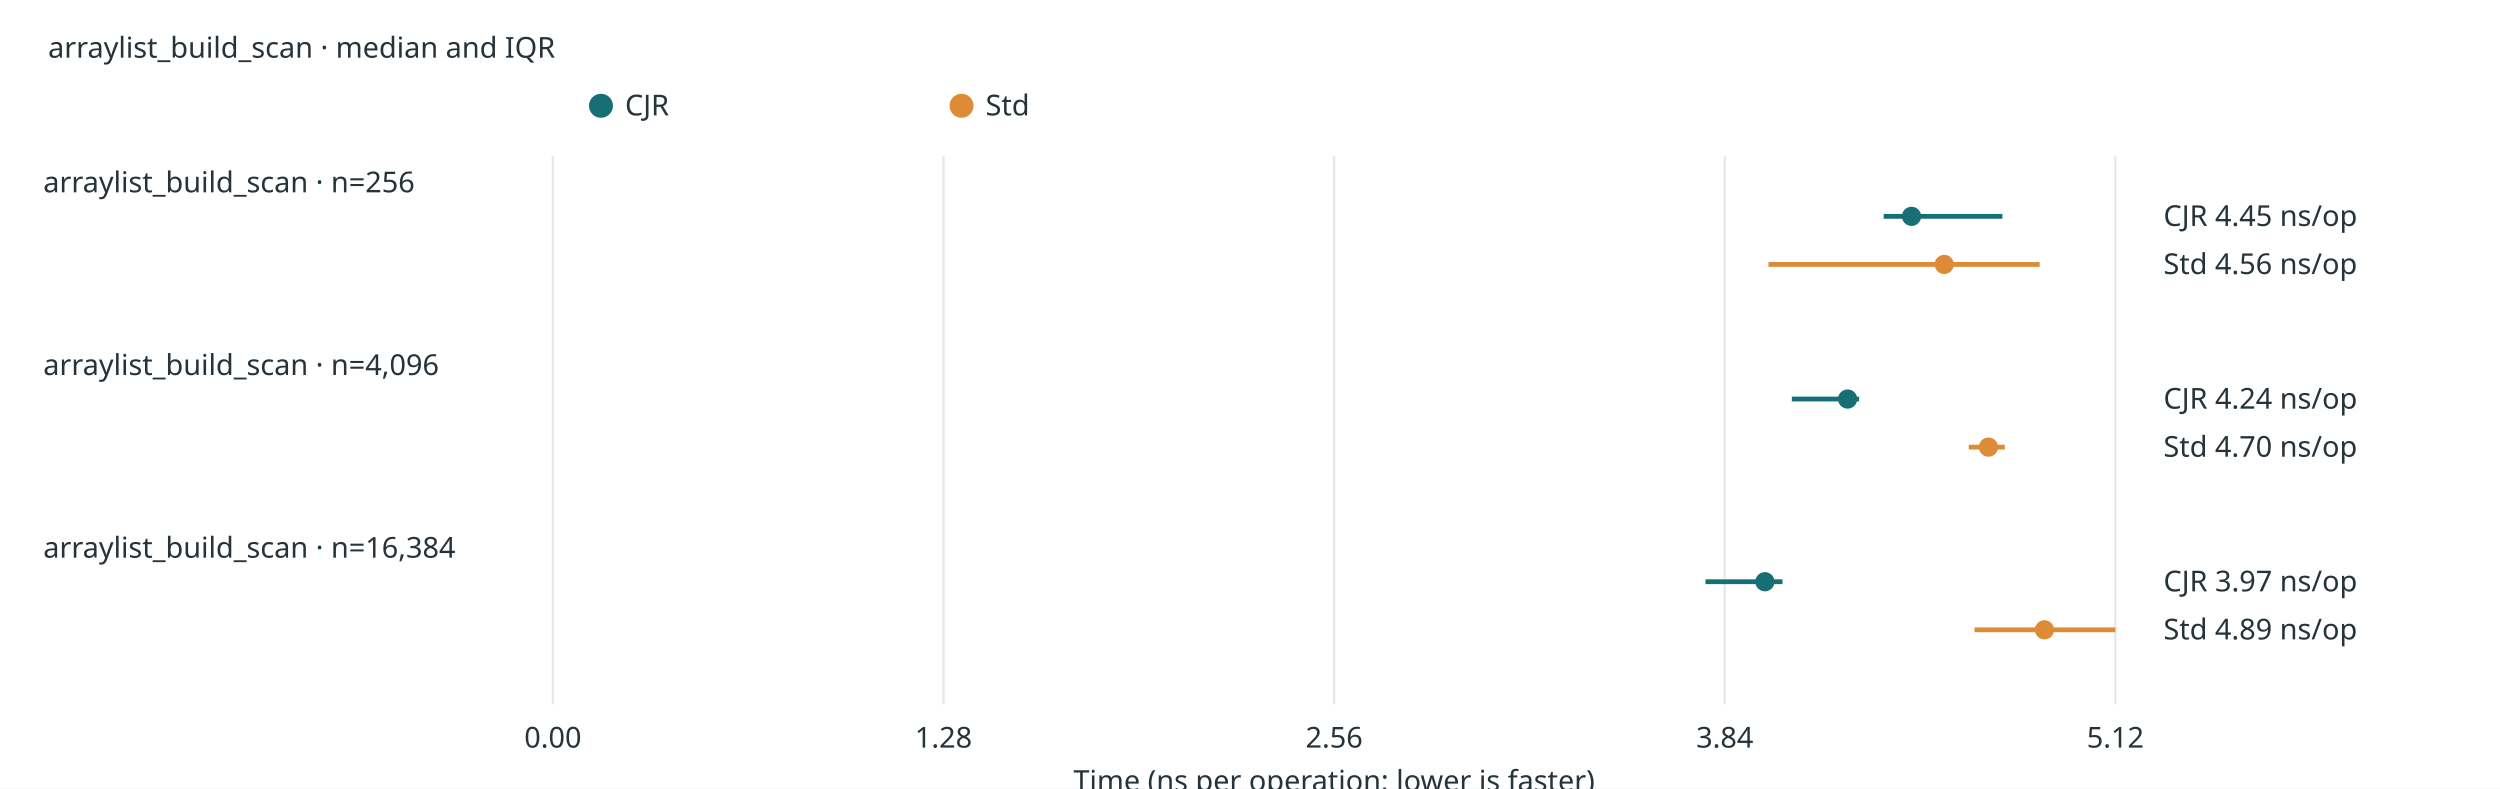
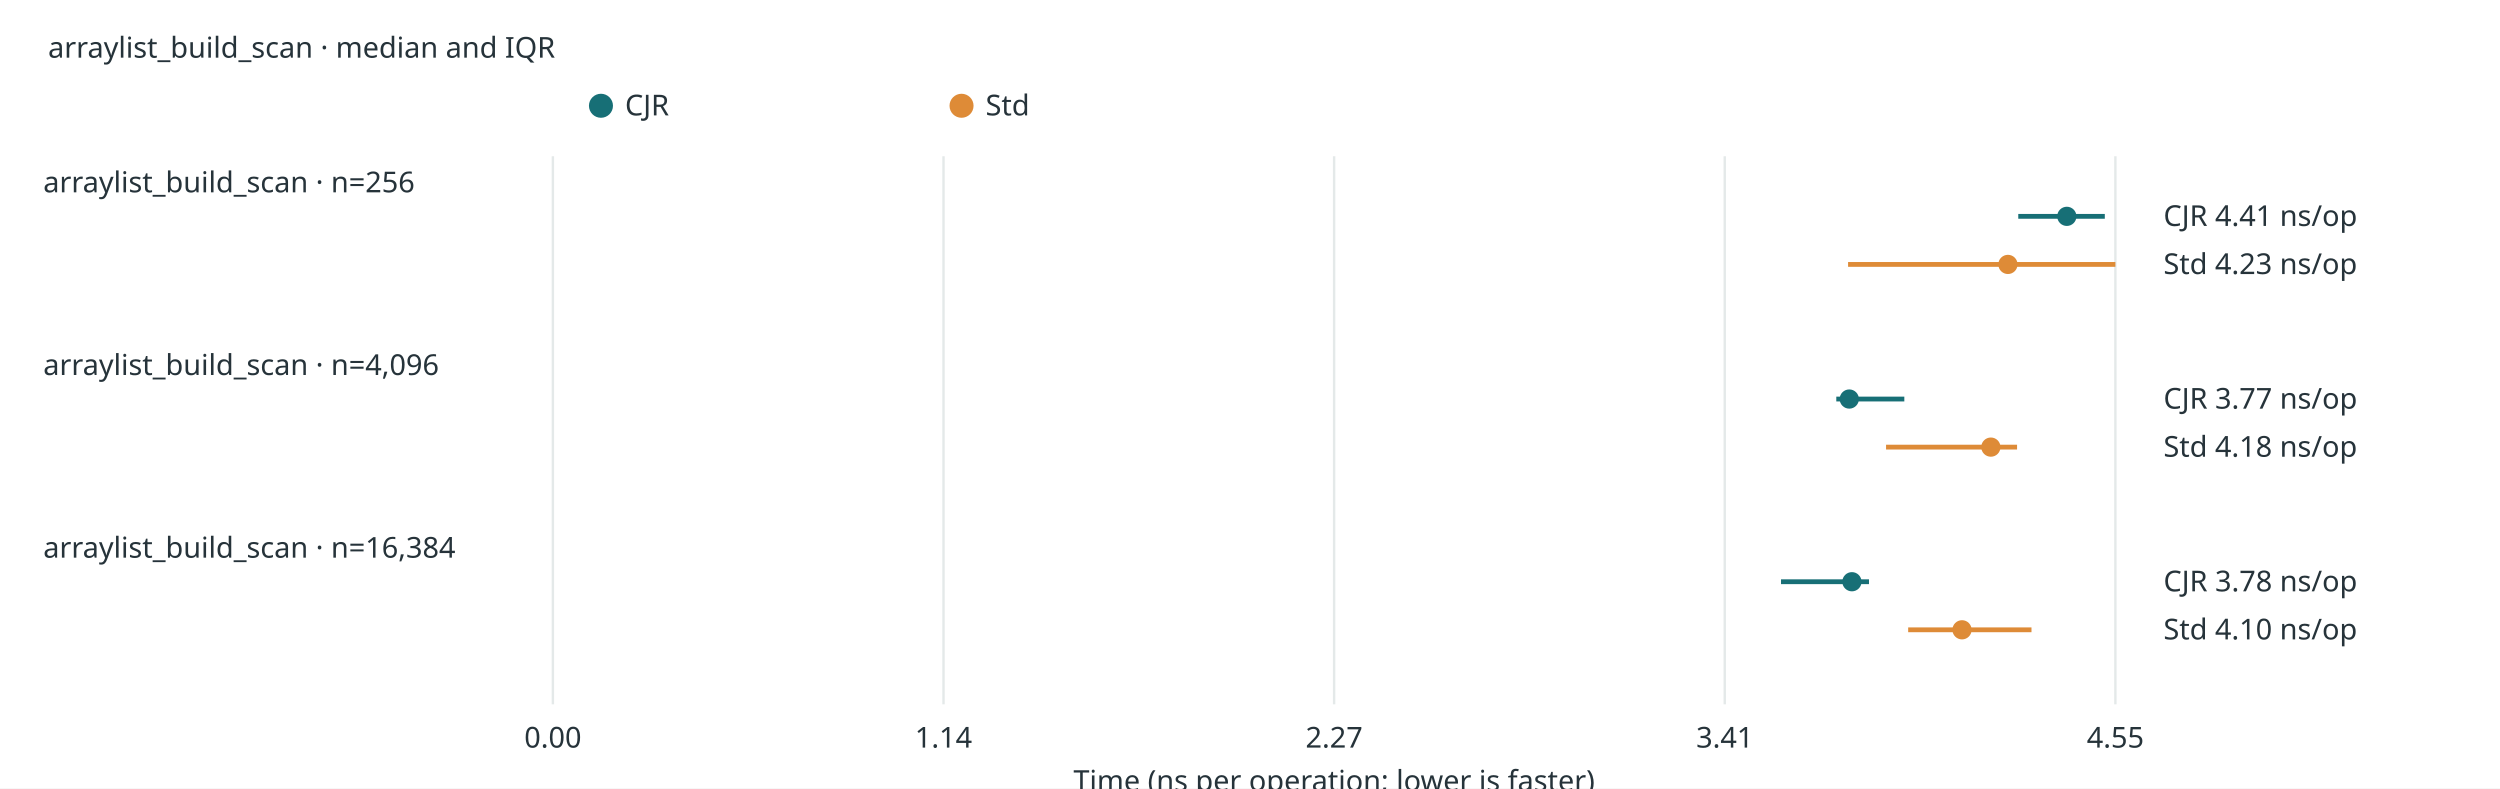
<svg xmlns="http://www.w3.org/2000/svg" viewBox="0 0 1040 328" role="img">
  <style>text{font:12px system-ui;fill:#26333a}.axis{stroke:#9aa7aa}.grid{stroke:#e4e9e9}</style>
  <rect width="100%" height="100%" fill="white" />
  <text x="20" y="24" font-size="17">arraylist_build_scan · median and IQR</text>
  <circle cx="250" cy="44" r="5" fill="#176f76" />
  <text x="260" y="48">CJR</text>
  <circle cx="400" cy="44" r="5" fill="#de8b37" />
  <text x="410" y="48">Std</text>
  <path d="M 230.0 65 V 293" class="grid" />
  <text x="230.0" y="311" text-anchor="middle">0.00</text>
  <path d="M 392.5 65 V 293" class="grid" />
-   <text x="392.5" y="311" text-anchor="middle">1.28</text>
+   <text x="392.5" y="311" text-anchor="middle">1.14</text>
  <path d="M 555.0 65 V 293" class="grid" />
-   <text x="555.0" y="311" text-anchor="middle">2.56</text>
+   <text x="555.0" y="311" text-anchor="middle">2.27</text>
  <path d="M 717.5 65 V 293" class="grid" />
-   <text x="717.5" y="311" text-anchor="middle">3.84</text>
+   <text x="717.5" y="311" text-anchor="middle">3.41</text>
  <path d="M 880.0 65 V 293" class="grid" />
-   <text x="880.0" y="311" text-anchor="middle">5.12</text>
+   <text x="880.0" y="311" text-anchor="middle">4.55</text>
  <text x="555" y="329" text-anchor="middle">Time (ns per operation; lower is faster)</text>
  <text x="18" y="80">arraylist_build_scan · n=256</text>
  <g>
-     <path d="M 783.6 90 H 833.0" stroke="#176f76" stroke-width="2" />
-     <circle cx="795.2" cy="90" r="4" fill="#176f76" />
-     <text x="900" y="94">CJR 4.45 ns/op</text>
+     <path d="M 839.6 90 H 875.6" stroke="#176f76" stroke-width="2" />
+     <circle cx="859.8" cy="90" r="4" fill="#176f76" />
+     <text x="900" y="94">CJR 4.41 ns/op</text>
  </g>
  <g>
-     <path d="M 735.7 110 H 848.5" stroke="#de8b37" stroke-width="2" />
-     <circle cx="808.8" cy="110" r="4" fill="#de8b37" />
-     <text x="900" y="114">Std 4.56 ns/op</text>
+     <path d="M 768.8 110 H 880.0" stroke="#de8b37" stroke-width="2" />
+     <circle cx="835.3" cy="110" r="4" fill="#de8b37" />
+     <text x="900" y="114">Std 4.23 ns/op</text>
  </g>
  <text x="18" y="156">arraylist_build_scan · n=4,096</text>
  <g>
-     <path d="M 745.4 166 H 773.4" stroke="#176f76" stroke-width="2" />
-     <circle cx="768.6" cy="166" r="4" fill="#176f76" />
-     <text x="900" y="170">CJR 4.24 ns/op</text>
+     <path d="M 763.9 166 H 792.2" stroke="#176f76" stroke-width="2" />
+     <circle cx="769.3" cy="166" r="4" fill="#176f76" />
+     <text x="900" y="170">CJR 3.77 ns/op</text>
  </g>
  <g>
-     <path d="M 819.0 186 H 834.0" stroke="#de8b37" stroke-width="2" />
-     <circle cx="827.2" cy="186" r="4" fill="#de8b37" />
-     <text x="900" y="190">Std 4.70 ns/op</text>
+     <path d="M 784.6 186 H 839.1" stroke="#de8b37" stroke-width="2" />
+     <circle cx="828.2" cy="186" r="4" fill="#de8b37" />
+     <text x="900" y="190">Std 4.18 ns/op</text>
  </g>
  <text x="18" y="232">arraylist_build_scan · n=16,384</text>
  <g>
-     <path d="M 709.5 242 H 741.5" stroke="#176f76" stroke-width="2" />
-     <circle cx="734.2" cy="242" r="4" fill="#176f76" />
-     <text x="900" y="246">CJR 3.97 ns/op</text>
+     <path d="M 740.9 242 H 777.5" stroke="#176f76" stroke-width="2" />
+     <circle cx="770.4" cy="242" r="4" fill="#176f76" />
+     <text x="900" y="246">CJR 3.78 ns/op</text>
  </g>
  <g>
-     <path d="M 821.4 262 H 880.0" stroke="#de8b37" stroke-width="2" />
-     <circle cx="850.5" cy="262" r="4" fill="#de8b37" />
-     <text x="900" y="266">Std 4.89 ns/op</text>
+     <path d="M 793.8 262 H 845.1" stroke="#de8b37" stroke-width="2" />
+     <circle cx="816.2" cy="262" r="4" fill="#de8b37" />
+     <text x="900" y="266">Std 4.10 ns/op</text>
  </g>
</svg>
